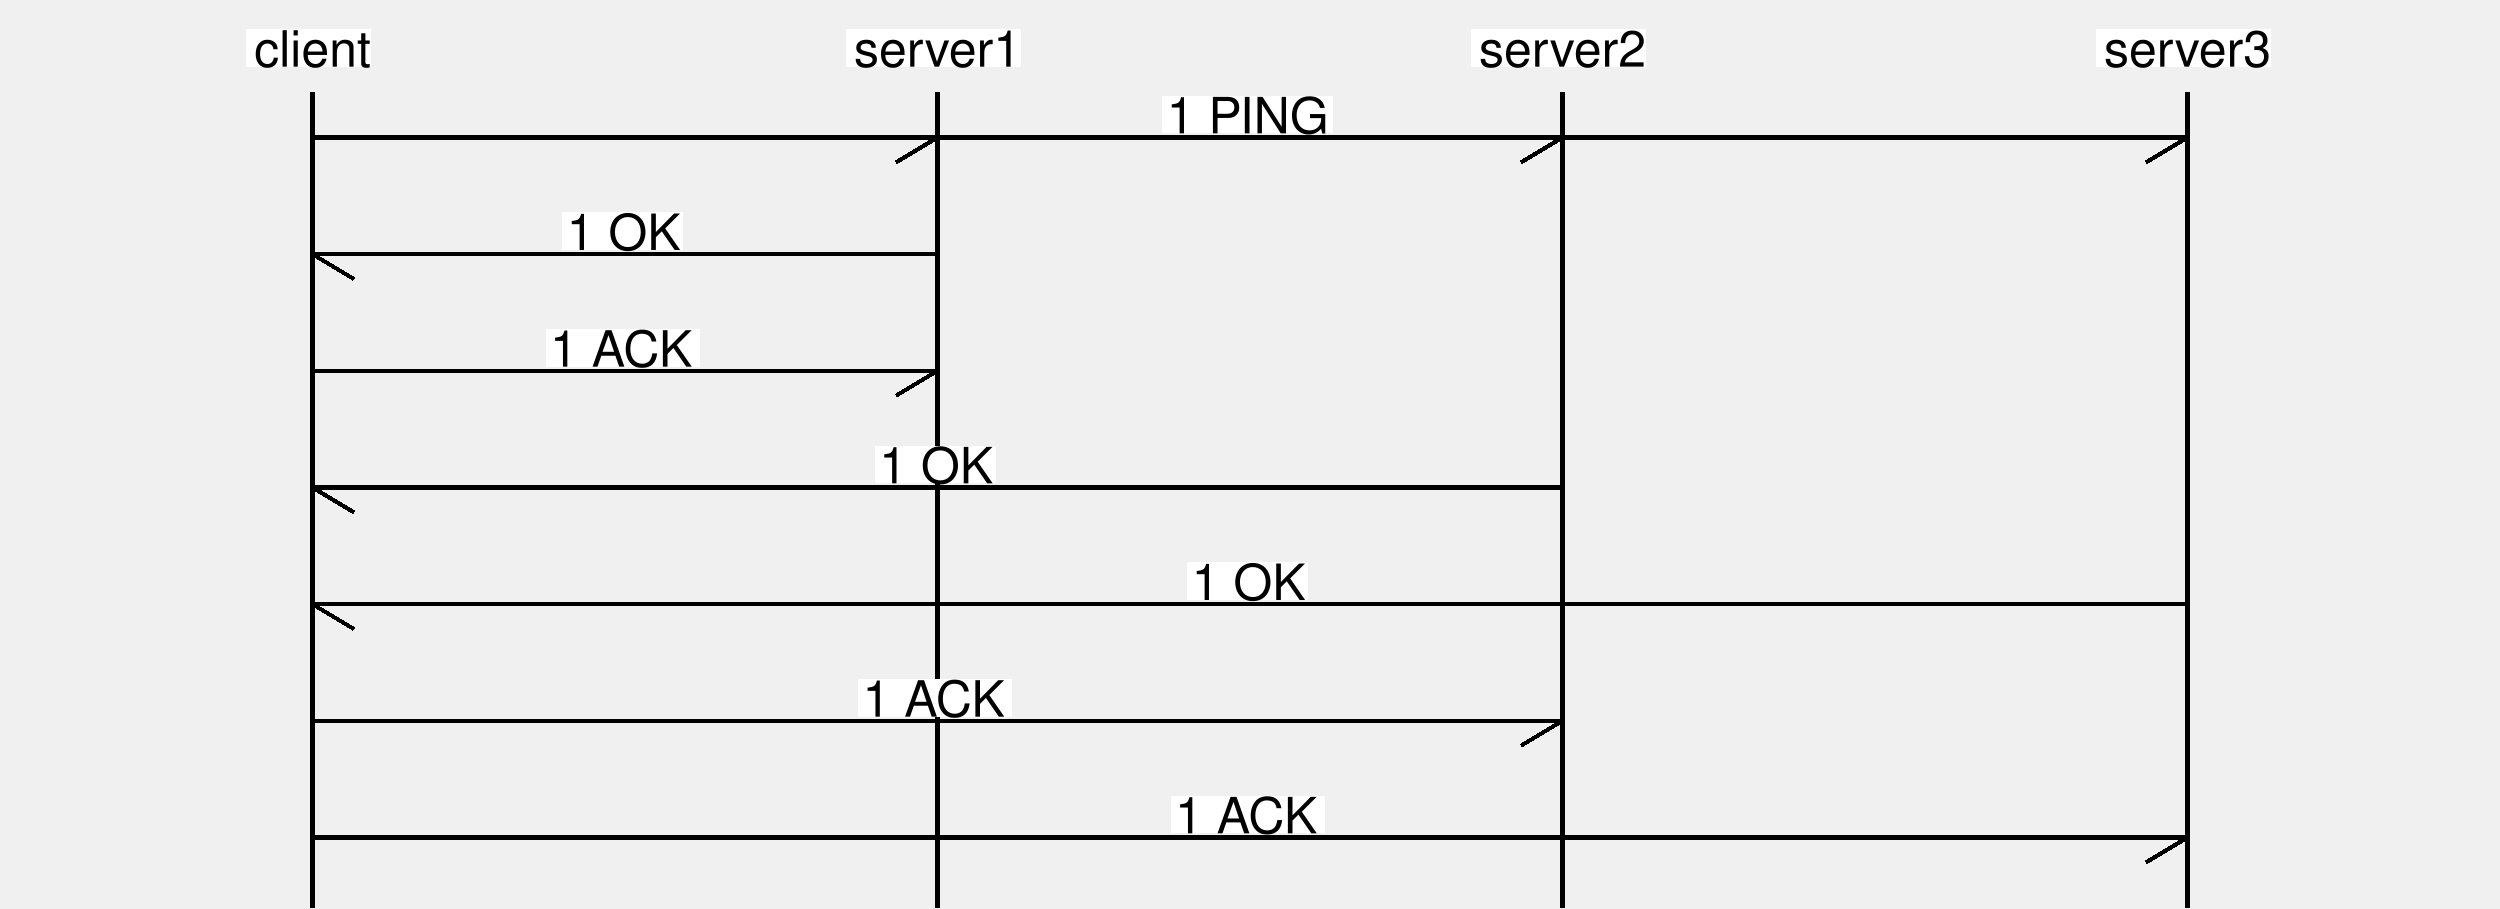
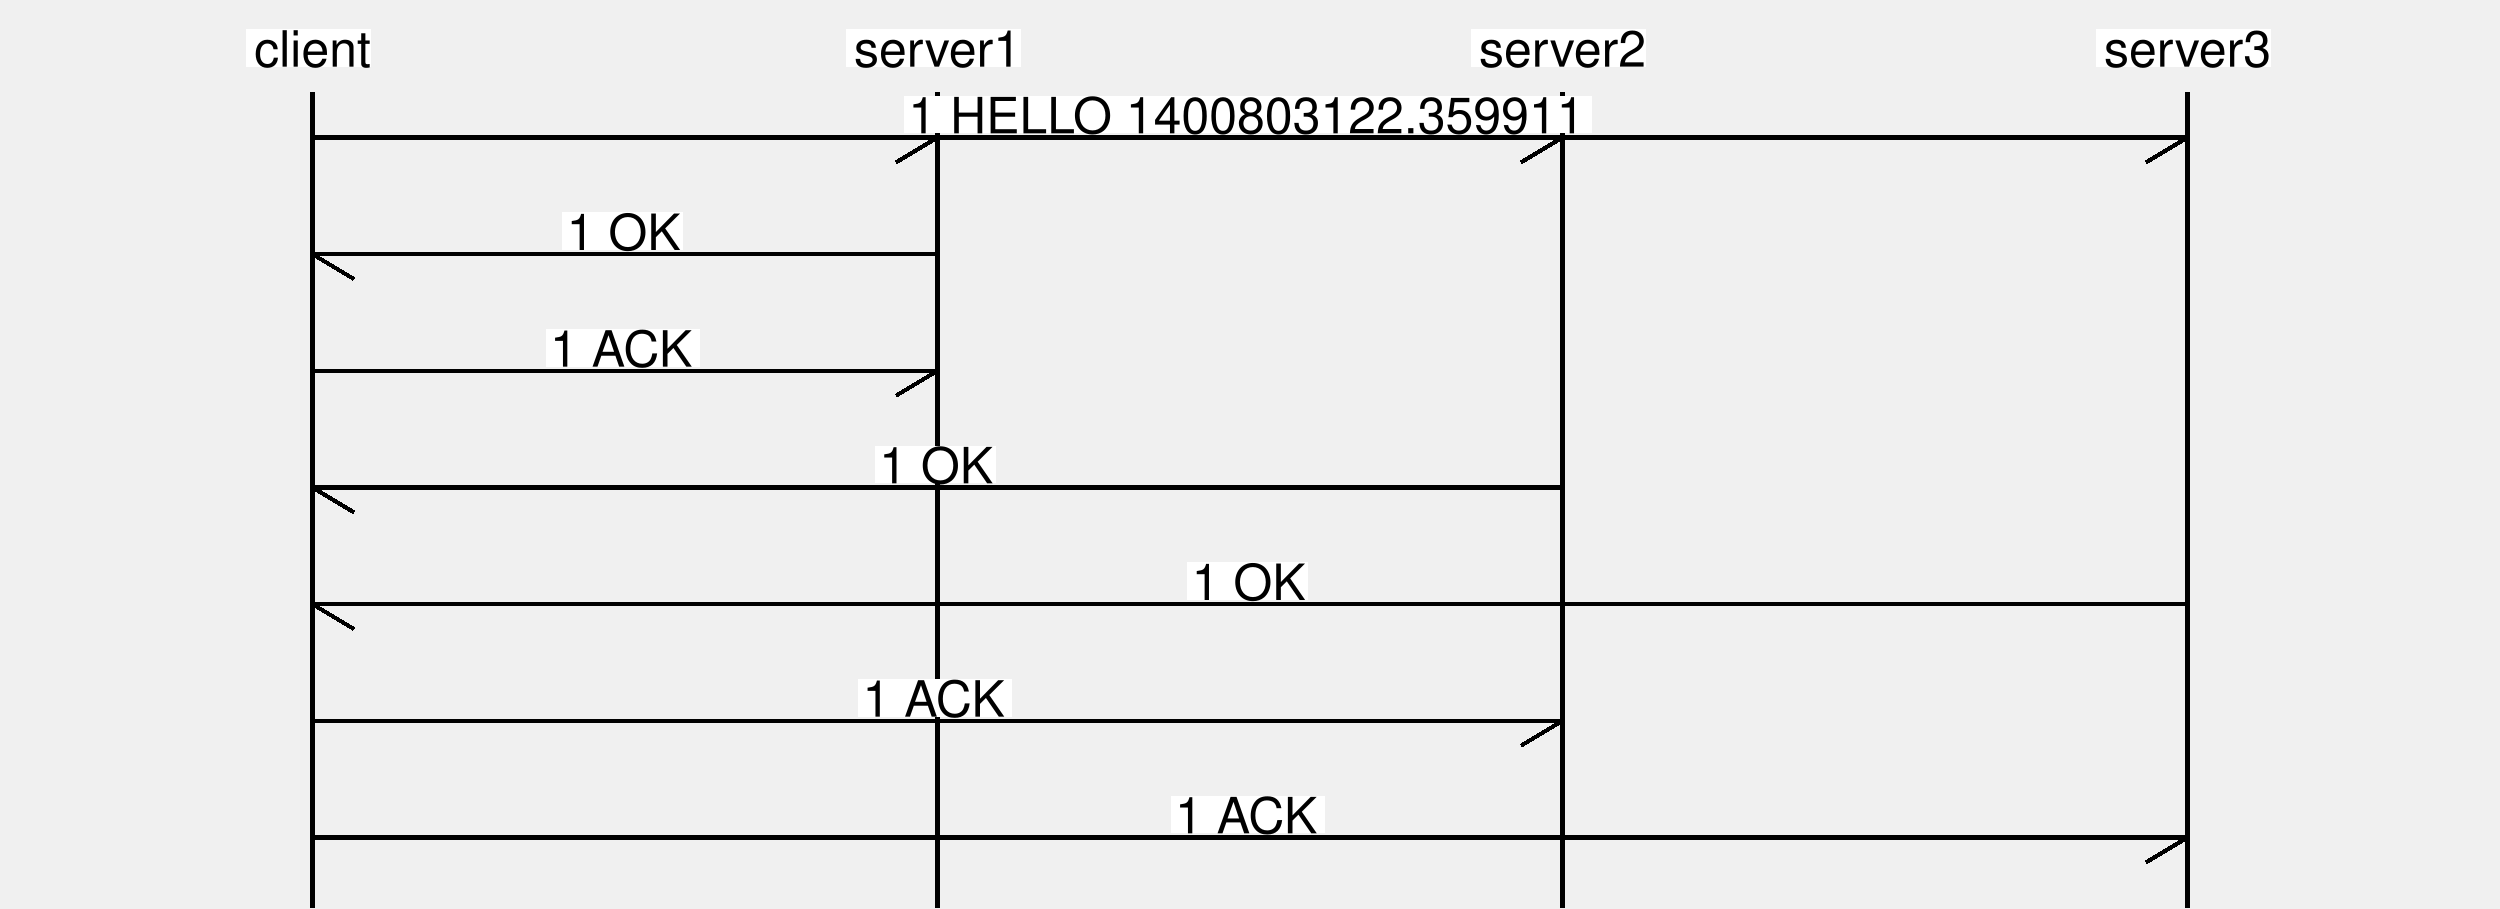
<svg xmlns="http://www.w3.org/2000/svg" version="1.1" width="600px" height="218px" viewBox="0 0 600 218" shape-rendering="crispEdges" stroke-width="1" text-rendering="geometricPrecision">
  <polygon fill="white" points="59,7 89,7 89,16 59,16" />
  <text x="75" y="16" textLength="28" font-family="Helvetica" font-size="12" fill="black" text-anchor="middle">

client
</text>
  <polygon fill="white" points="203,7 245,7 245,16 203,16" />
  <text x="225" y="16" textLength="40" font-family="Helvetica" font-size="12" fill="black" text-anchor="middle">

server1
</text>
  <polygon fill="white" points="353,7 395,7 395,16 353,16" />
  <text x="375" y="16" textLength="40" font-family="Helvetica" font-size="12" fill="black" text-anchor="middle">

server2
</text>
  <polygon fill="white" points="503,7 545,7 545,16 503,16" />
  <text x="525" y="16" textLength="40" font-family="Helvetica" font-size="12" fill="black" text-anchor="middle">

server3
</text>
  <line x1="75" y1="22" x2="75" y2="50" stroke="black" />
  <line x1="225" y1="22" x2="225" y2="50" stroke="black" />
  <line x1="375" y1="22" x2="375" y2="50" stroke="black" />
  <line x1="525" y1="22" x2="525" y2="50" stroke="black" />
  <line x1="75" y1="33" x2="225" y2="33" stroke="black" />
  <line x1="225" y1="33" x2="215" y2="39" stroke="black" />
  <line x1="75" y1="33" x2="375" y2="33" stroke="black" />
  <line x1="375" y1="33" x2="365" y2="39" stroke="black" />
  <line x1="75" y1="33" x2="525" y2="33" stroke="black" />
  <line x1="525" y1="33" x2="515" y2="39" stroke="black" />
-   <polygon fill="white" points="279,23 320,23 320,32 279,32" />
-   <text x="280" y="32" textLength="39" font-family="Helvetica" font-size="12" fill="black">
- 1 PING
+   <polygon fill="white" points="217,23 382,23 382,32 217,32" />
+   <text x="218" y="32" textLength="163" font-family="Helvetica" font-size="12" fill="black">
+ 1 HELLO 1400803122.359911
</text>
  <line x1="75" y1="50" x2="75" y2="78" stroke="black" />
  <line x1="225" y1="50" x2="225" y2="78" stroke="black" />
  <line x1="375" y1="50" x2="375" y2="78" stroke="black" />
  <line x1="525" y1="50" x2="525" y2="78" stroke="black" />
  <line x1="225" y1="61" x2="75" y2="61" stroke="black" />
  <line x1="75" y1="61" x2="85" y2="67" stroke="black" />
  <polygon fill="white" points="135,51 164,51 164,60 135,60" />
  <text x="136" y="60" textLength="27" font-family="Helvetica" font-size="12" fill="black">
1 OK
</text>
  <line x1="75" y1="78" x2="75" y2="106" stroke="black" />
  <line x1="225" y1="78" x2="225" y2="106" stroke="black" />
  <line x1="375" y1="78" x2="375" y2="106" stroke="black" />
  <line x1="525" y1="78" x2="525" y2="106" stroke="black" />
  <line x1="75" y1="89" x2="225" y2="89" stroke="black" />
  <line x1="225" y1="89" x2="215" y2="95" stroke="black" />
  <polygon fill="white" points="131,79 168,79 168,88 131,88" />
  <text x="132" y="88" textLength="35" font-family="Helvetica" font-size="12" fill="black">
1 ACK
</text>
  <line x1="75" y1="106" x2="75" y2="134" stroke="black" />
  <line x1="225" y1="106" x2="225" y2="134" stroke="black" />
  <line x1="375" y1="106" x2="375" y2="134" stroke="black" />
  <line x1="525" y1="106" x2="525" y2="134" stroke="black" />
  <line x1="375" y1="117" x2="75" y2="117" stroke="black" />
  <line x1="75" y1="117" x2="85" y2="123" stroke="black" />
  <polygon fill="white" points="210,107 239,107 239,116 210,116" />
  <text x="211" y="116" textLength="27" font-family="Helvetica" font-size="12" fill="black">
1 OK
</text>
  <line x1="75" y1="134" x2="75" y2="162" stroke="black" />
  <line x1="225" y1="134" x2="225" y2="162" stroke="black" />
  <line x1="375" y1="134" x2="375" y2="162" stroke="black" />
  <line x1="525" y1="134" x2="525" y2="162" stroke="black" />
  <line x1="525" y1="145" x2="75" y2="145" stroke="black" />
  <line x1="75" y1="145" x2="85" y2="151" stroke="black" />
  <polygon fill="white" points="285,135 314,135 314,144 285,144" />
  <text x="286" y="144" textLength="27" font-family="Helvetica" font-size="12" fill="black">
1 OK
</text>
  <line x1="75" y1="162" x2="75" y2="190" stroke="black" />
  <line x1="225" y1="162" x2="225" y2="190" stroke="black" />
  <line x1="375" y1="162" x2="375" y2="190" stroke="black" />
  <line x1="525" y1="162" x2="525" y2="190" stroke="black" />
  <line x1="75" y1="173" x2="375" y2="173" stroke="black" />
  <line x1="375" y1="173" x2="365" y2="179" stroke="black" />
  <polygon fill="white" points="206,163 243,163 243,172 206,172" />
  <text x="207" y="172" textLength="35" font-family="Helvetica" font-size="12" fill="black">
1 ACK
</text>
  <line x1="75" y1="190" x2="75" y2="218" stroke="black" />
  <line x1="225" y1="190" x2="225" y2="218" stroke="black" />
  <line x1="375" y1="190" x2="375" y2="218" stroke="black" />
  <line x1="525" y1="190" x2="525" y2="218" stroke="black" />
  <line x1="75" y1="201" x2="525" y2="201" stroke="black" />
  <line x1="525" y1="201" x2="515" y2="207" stroke="black" />
  <polygon fill="white" points="281,191 318,191 318,200 281,200" />
  <text x="282" y="200" textLength="35" font-family="Helvetica" font-size="12" fill="black">
1 ACK
</text>
  <line x1="75" y1="212" x2="75" y2="218" stroke="black" />
  <line x1="225" y1="212" x2="225" y2="218" stroke="black" />
  <line x1="375" y1="212" x2="375" y2="218" stroke="black" />
  <line x1="525" y1="212" x2="525" y2="218" stroke="black" />
</svg>
